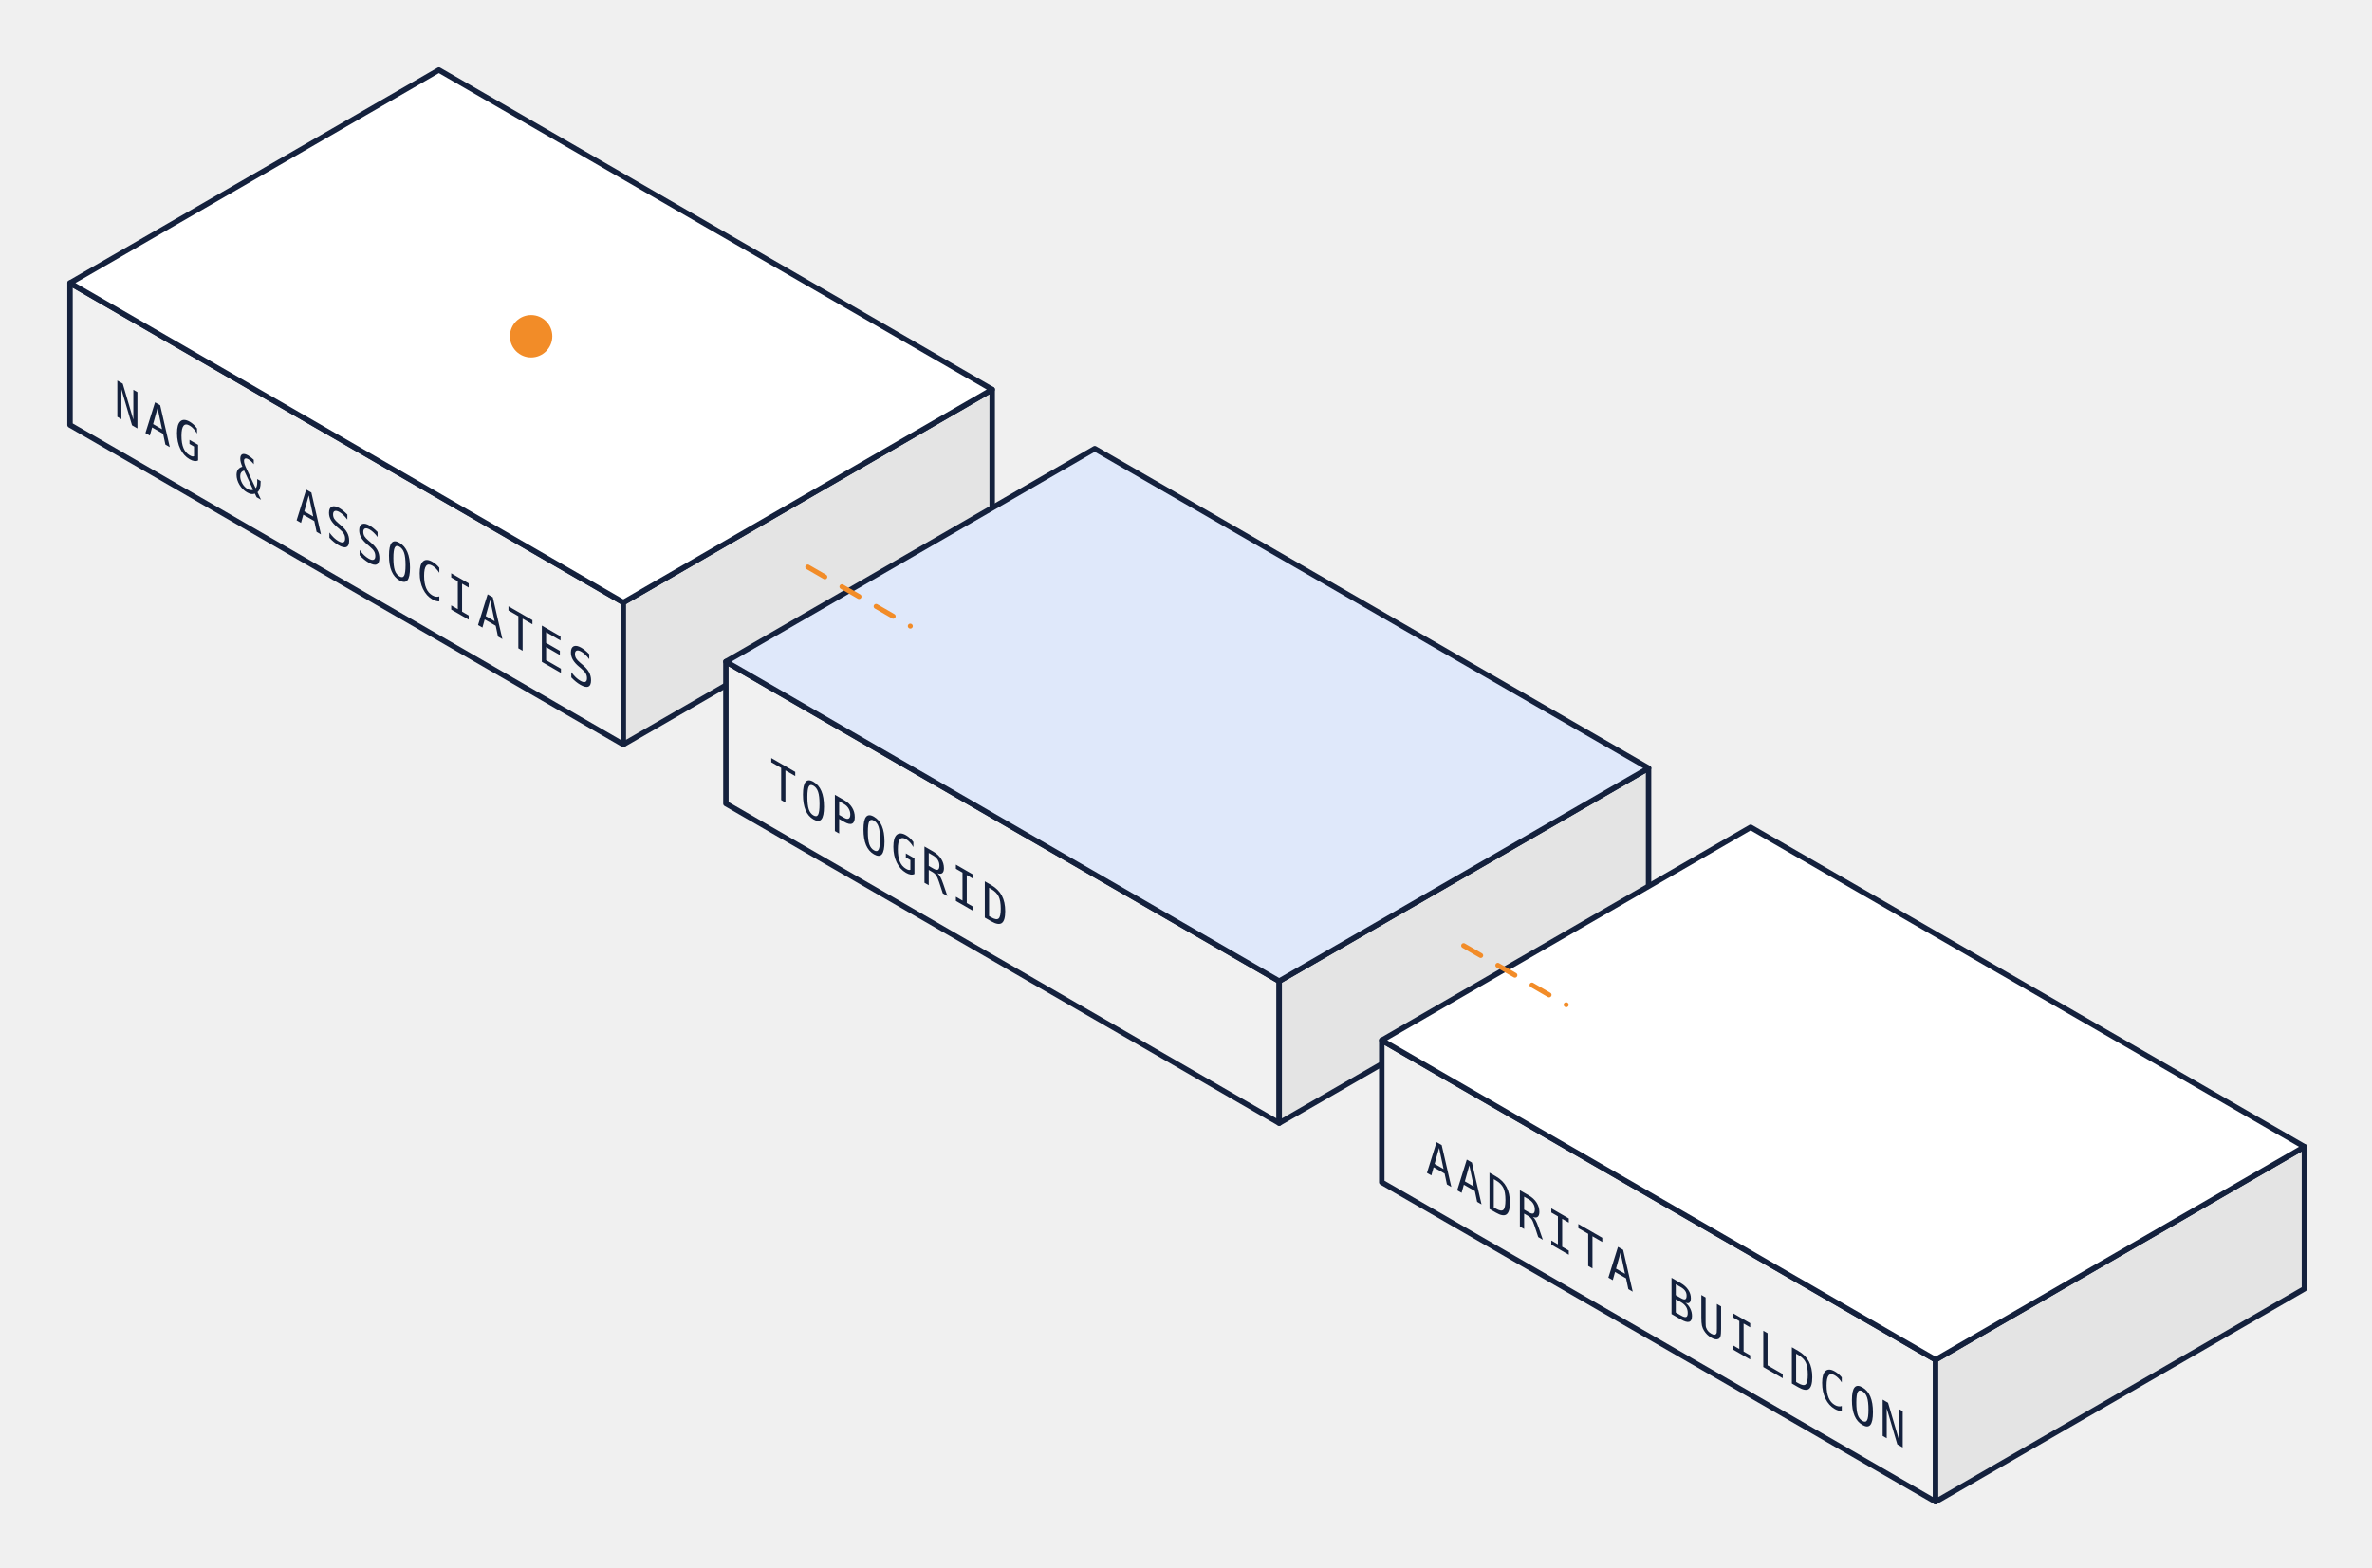
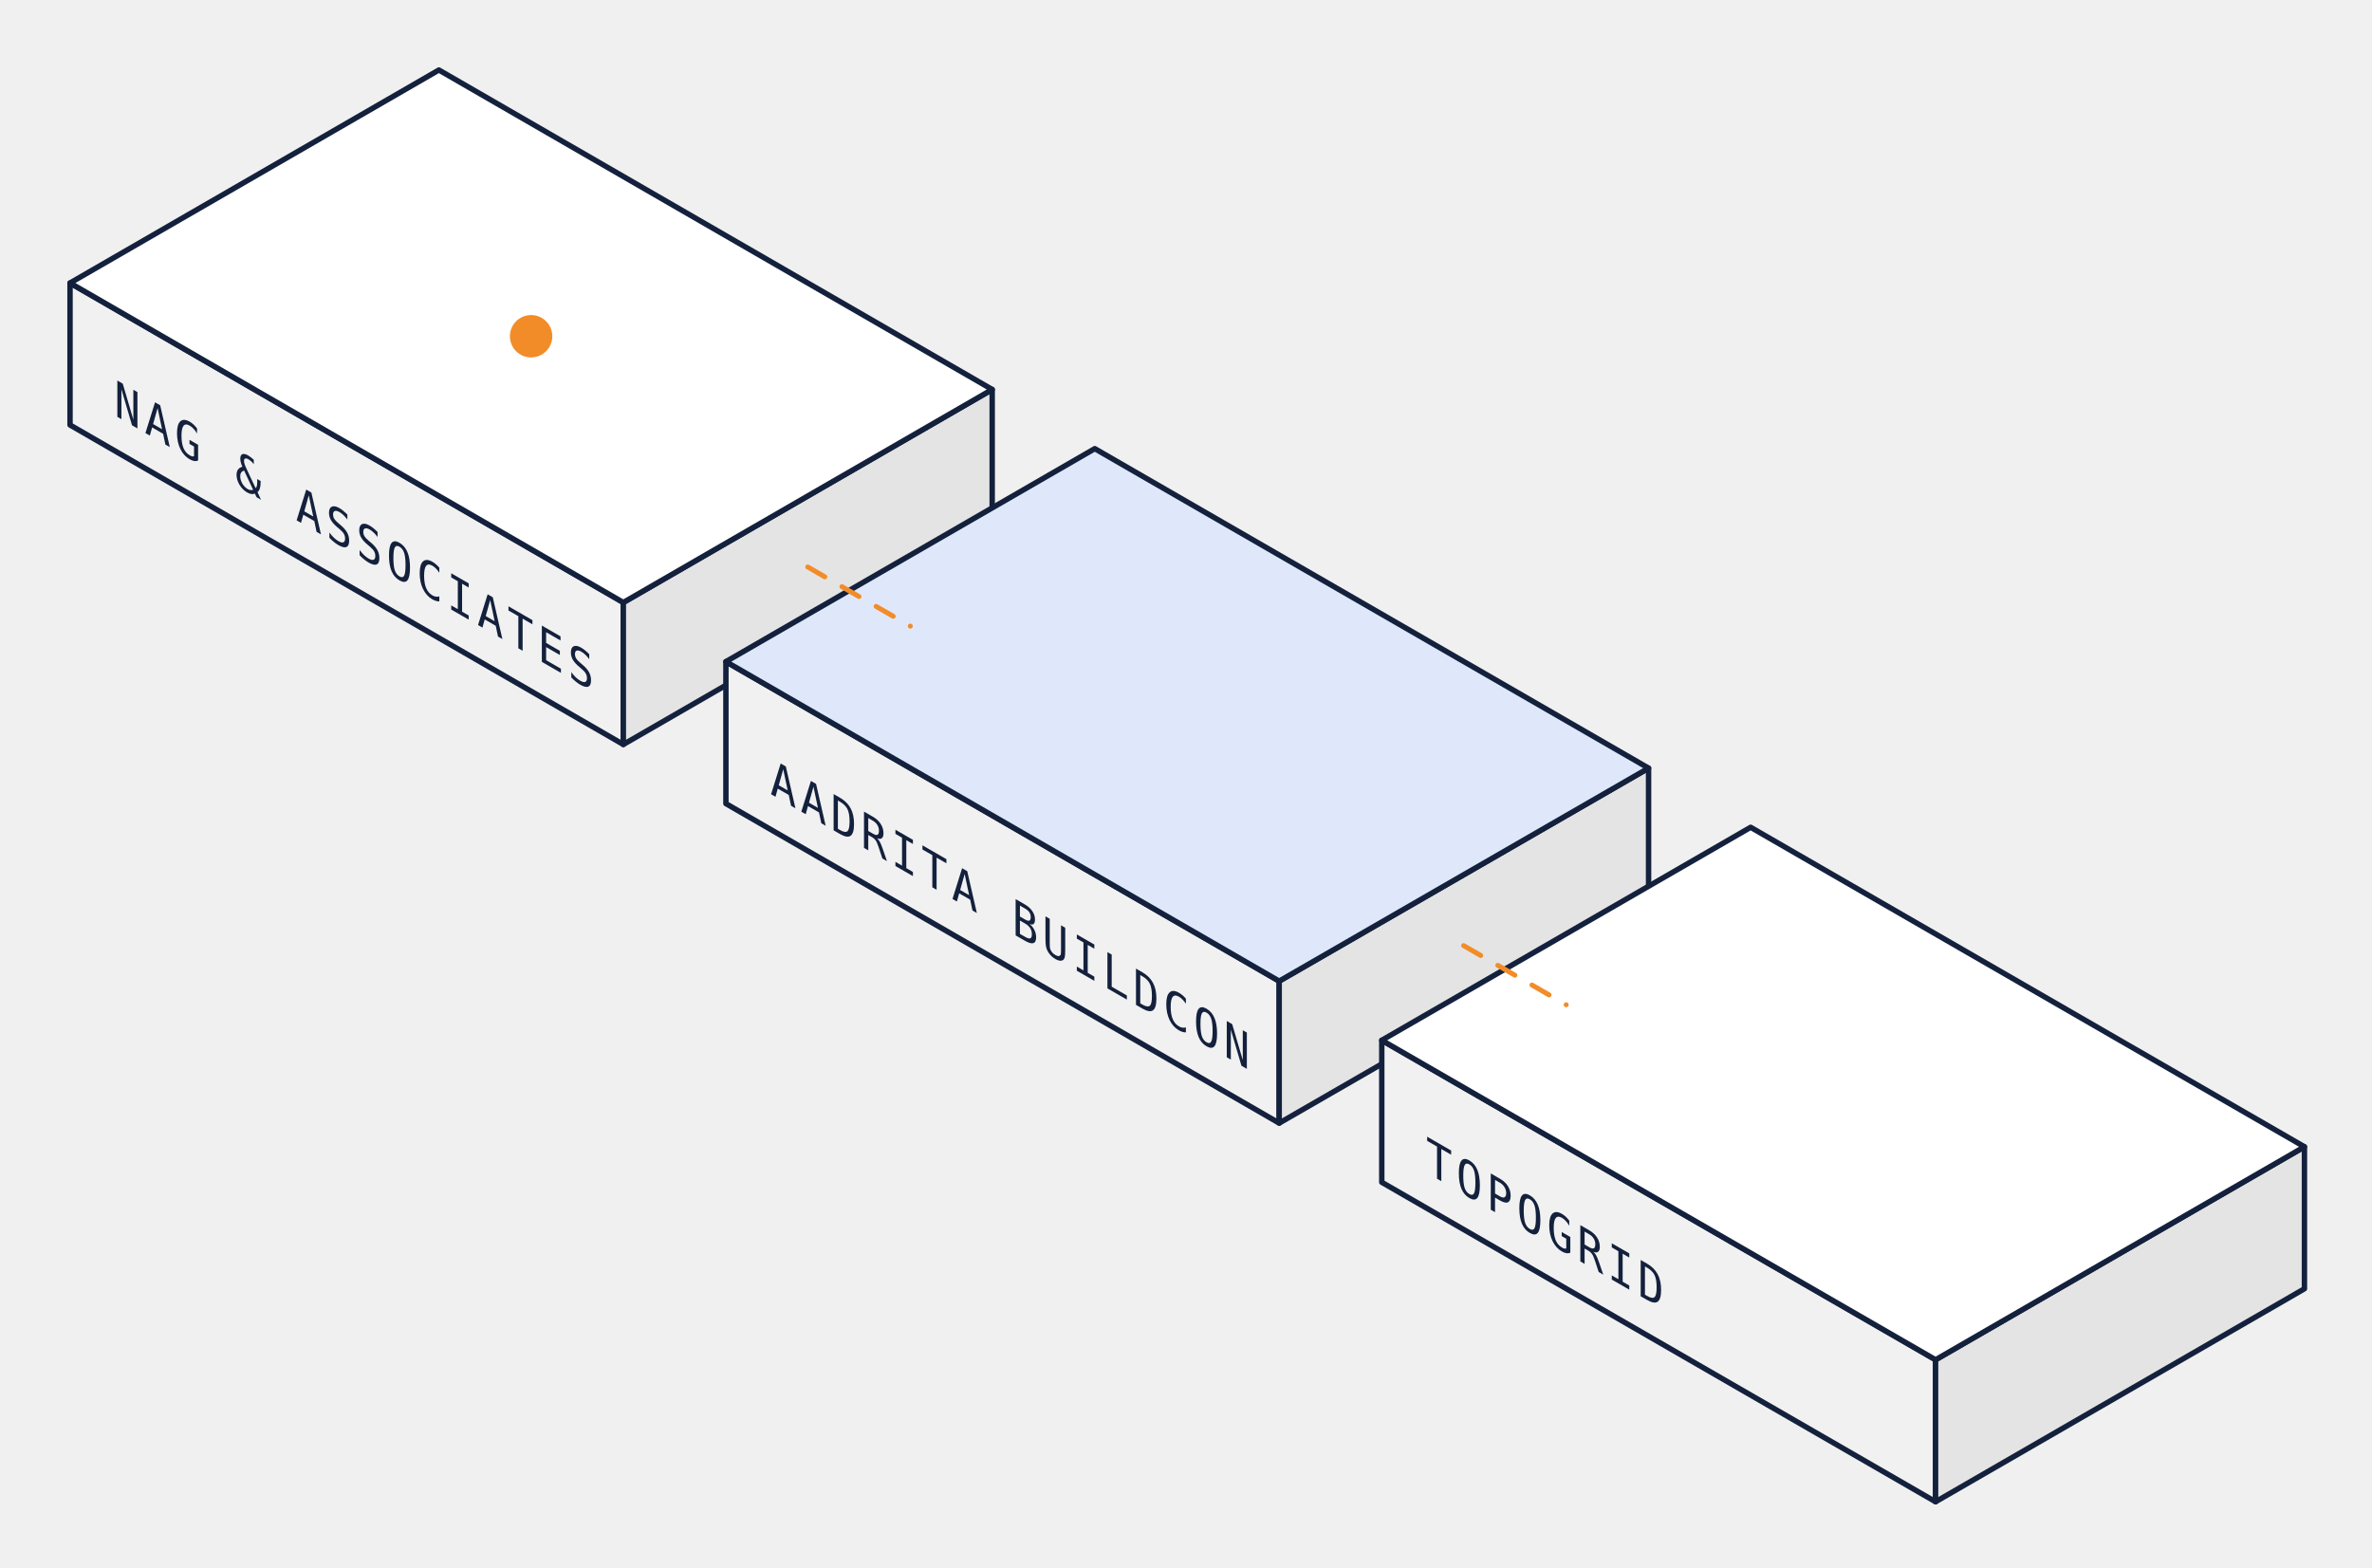
<svg xmlns="http://www.w3.org/2000/svg" viewBox="-89 -43 481 318">
  <polygon points="-74.8,43.2 37.4,108.0 37.4,79.2 -74.8,14.4" fill="#f1f1f1" stroke="#14213d" stroke-width="1.1" stroke-linejoin="round" />
  <polygon points="112.2,64.8 37.4,108.0 37.4,79.2 112.2,36.0" fill="#e4e4e4" stroke="#14213d" stroke-width="1.1" stroke-linejoin="round" />
  <polygon points="0.0,-28.8 112.2,36.0 37.4,79.2 -74.8,14.4" fill="#ffffff" stroke="#14213d" stroke-width="1.1" stroke-linejoin="round" />
  <text transform="matrix(0.866,0.500,0,1,-65.8,41.2)" font-family="ui-monospace,Menlo,monospace" font-size="10.1" letter-spacing="1" fill="#14213d">NAG &amp; ASSOCIATES</text>
  <circle cx="18.7" cy="25.2" r="4.3" fill="#f28c28" />
  <polygon points="58.2,120.0 170.4,184.8 170.4,156.0 58.2,91.2" fill="#f1f1f1" stroke="#14213d" stroke-width="1.1" stroke-linejoin="round" />
  <polygon points="245.3,141.6 170.4,184.8 170.4,156.0 245.3,112.8" fill="#e4e4e4" stroke="#14213d" stroke-width="1.1" stroke-linejoin="round" />
  <polygon points="133.0,48.0 245.3,112.8 170.4,156.0 58.2,91.2" fill="#dfe8fa" stroke="#14213d" stroke-width="1.1" stroke-linejoin="round" />
-   <text transform="matrix(0.866,0.500,0,1,67.2,118.0)" font-family="ui-monospace,Menlo,monospace" font-size="10.1" letter-spacing="1" fill="#14213d">TOPOGRID</text>
+   <text transform="matrix(0.866,0.500,0,1,67.2,118.0)" font-family="ui-monospace,Menlo,monospace" font-size="10.1" letter-spacing="1" fill="#14213d">AADRITA BUILDCON</text>
  <polygon points="191.2,196.8 303.5,261.6 303.5,232.8 191.2,168.0" fill="#f1f1f1" stroke="#14213d" stroke-width="1.1" stroke-linejoin="round" />
  <polygon points="378.3,218.4 303.5,261.6 303.5,232.8 378.3,189.6" fill="#e4e4e4" stroke="#14213d" stroke-width="1.1" stroke-linejoin="round" />
  <polygon points="266.0,124.8 378.3,189.6 303.5,232.8 191.2,168.0" fill="#ffffff" stroke="#14213d" stroke-width="1.1" stroke-linejoin="round" />
-   <text transform="matrix(0.866,0.500,0,1,200.2,194.8)" font-family="ui-monospace,Menlo,monospace" font-size="10.1" letter-spacing="1" fill="#14213d">AADRITA BUILDCON</text>
+   <text transform="matrix(0.866,0.500,0,1,200.2,194.8)" font-family="ui-monospace,Menlo,monospace" font-size="10.1" letter-spacing="1" fill="#14213d">TOPOGRID</text>
  <line x1="74.8" y1="72.0" x2="95.6" y2="84.0" stroke="#f28c28" stroke-width="1" stroke-linecap="round" stroke-dasharray="4 4" />
  <line x1="207.8" y1="148.8" x2="228.6" y2="160.8" stroke="#f28c28" stroke-width="1" stroke-linecap="round" stroke-dasharray="4 4" />
</svg>
